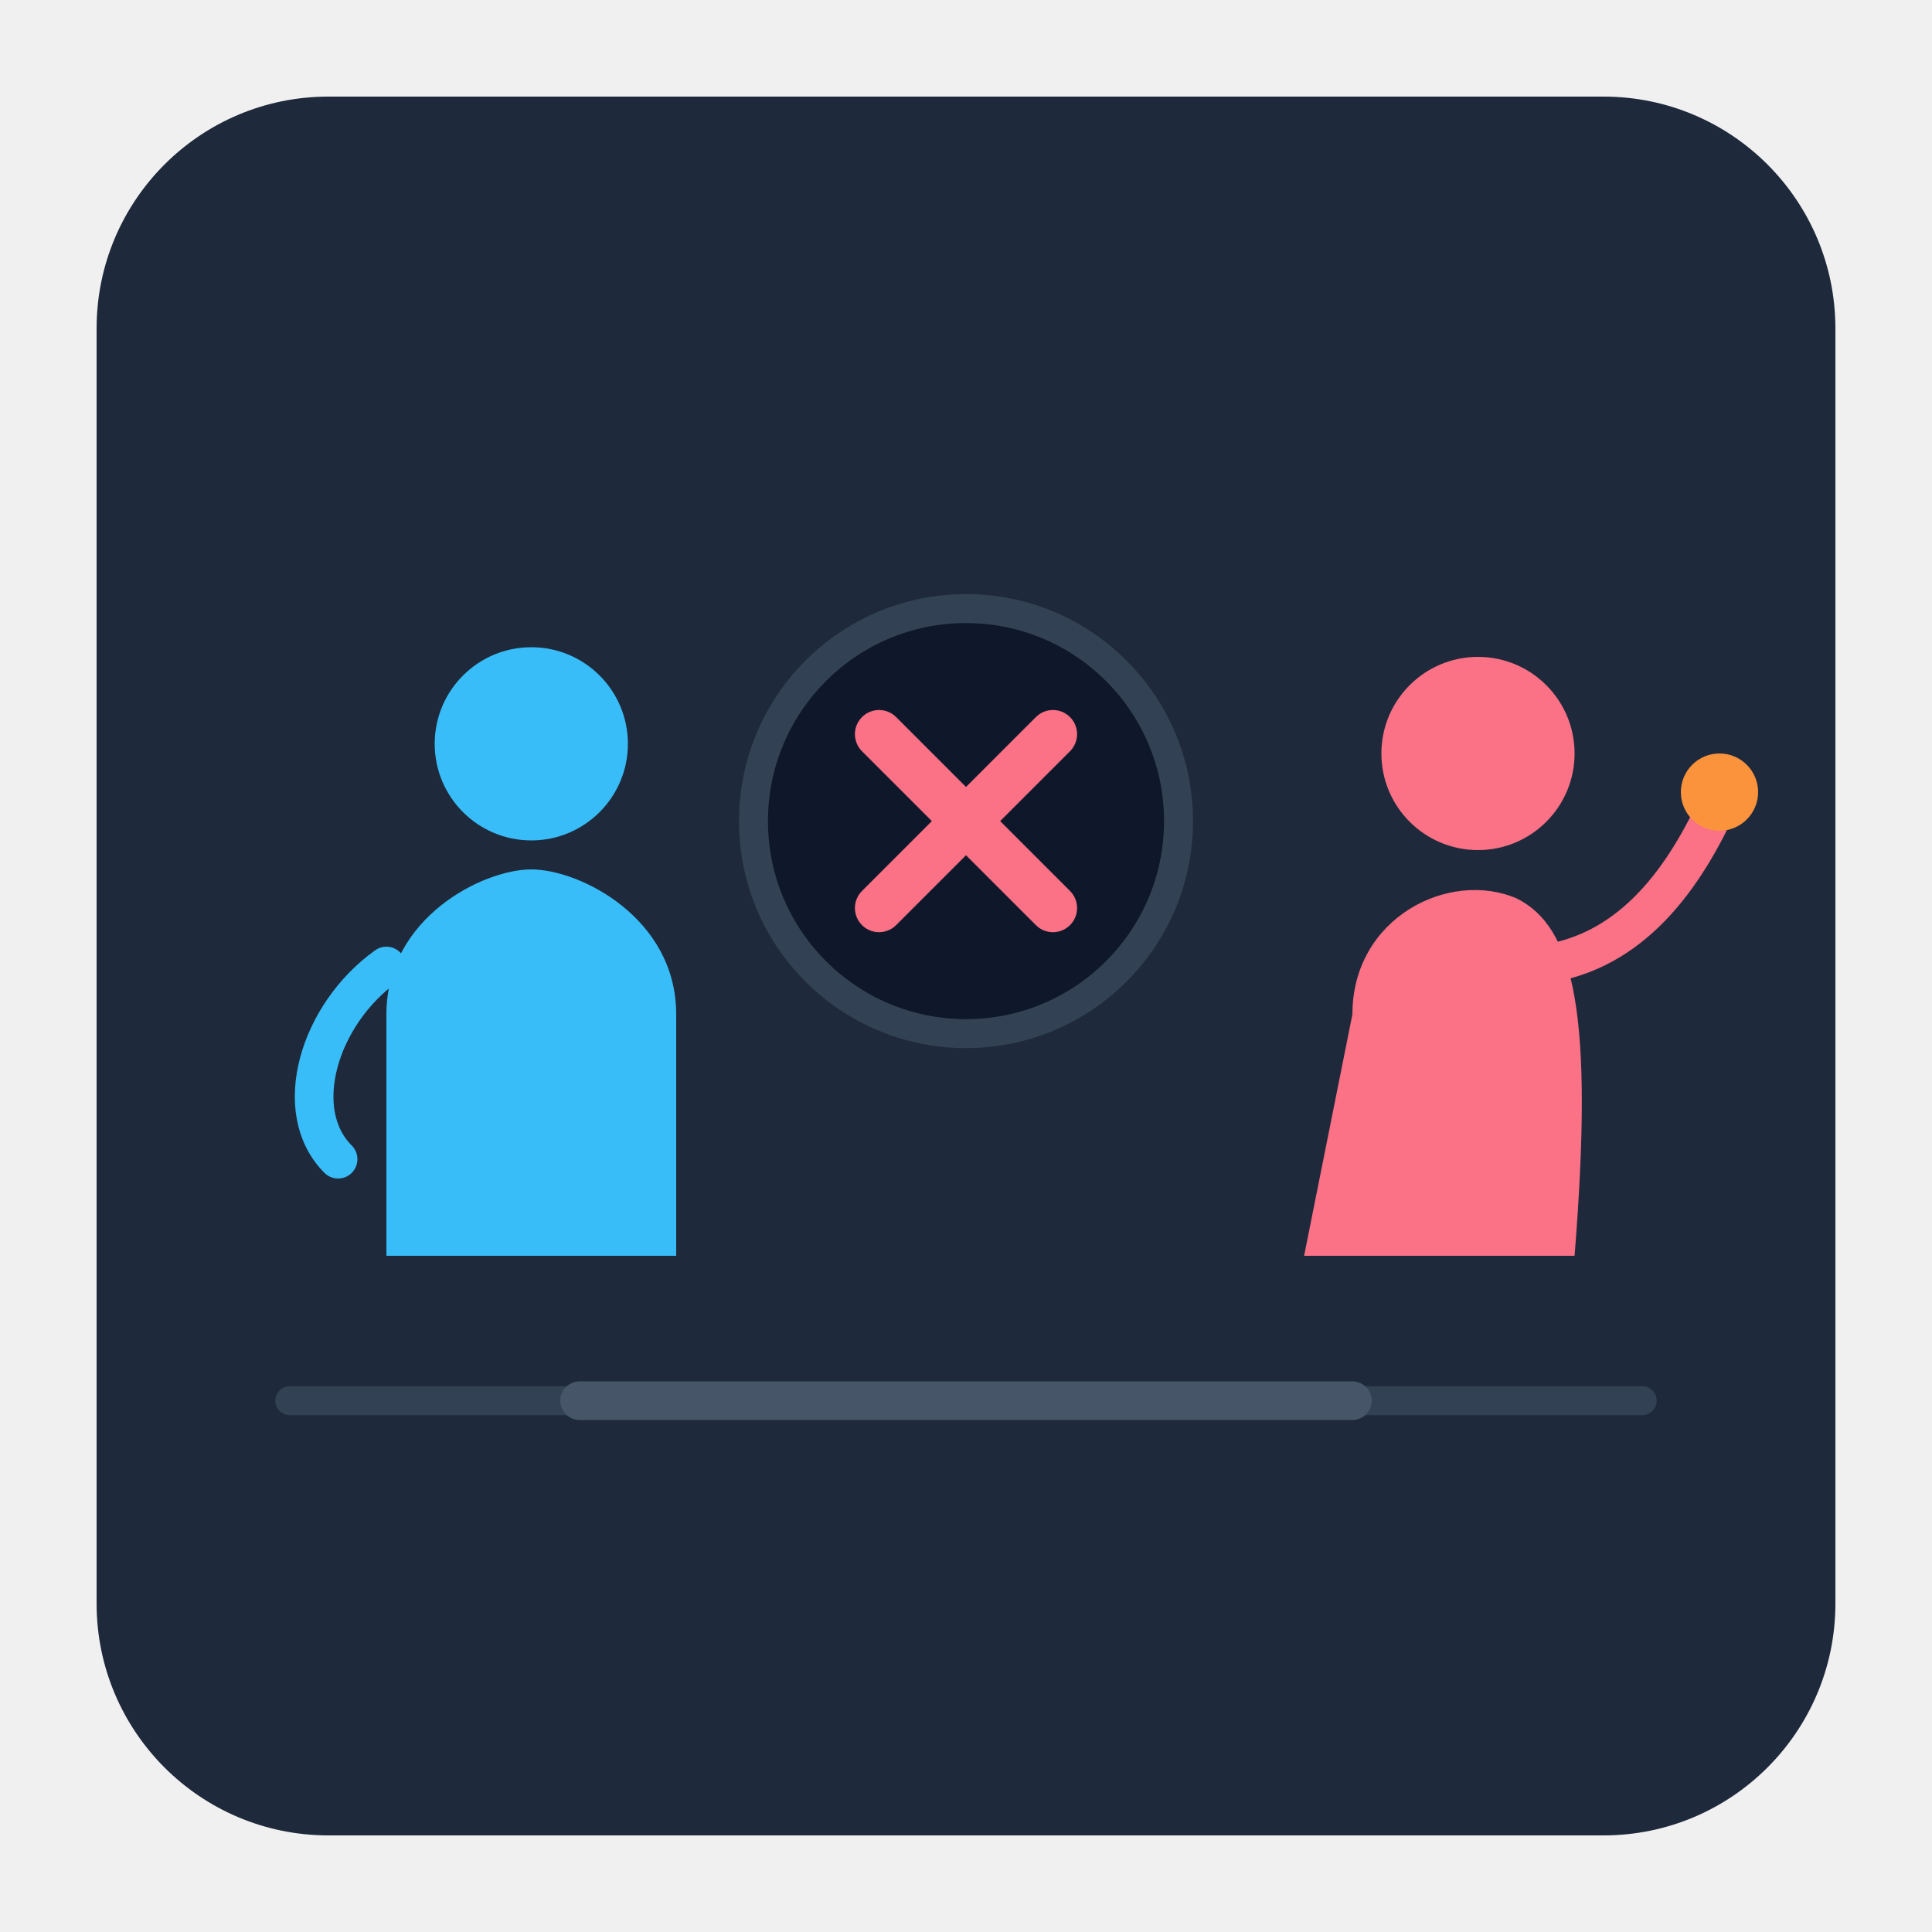
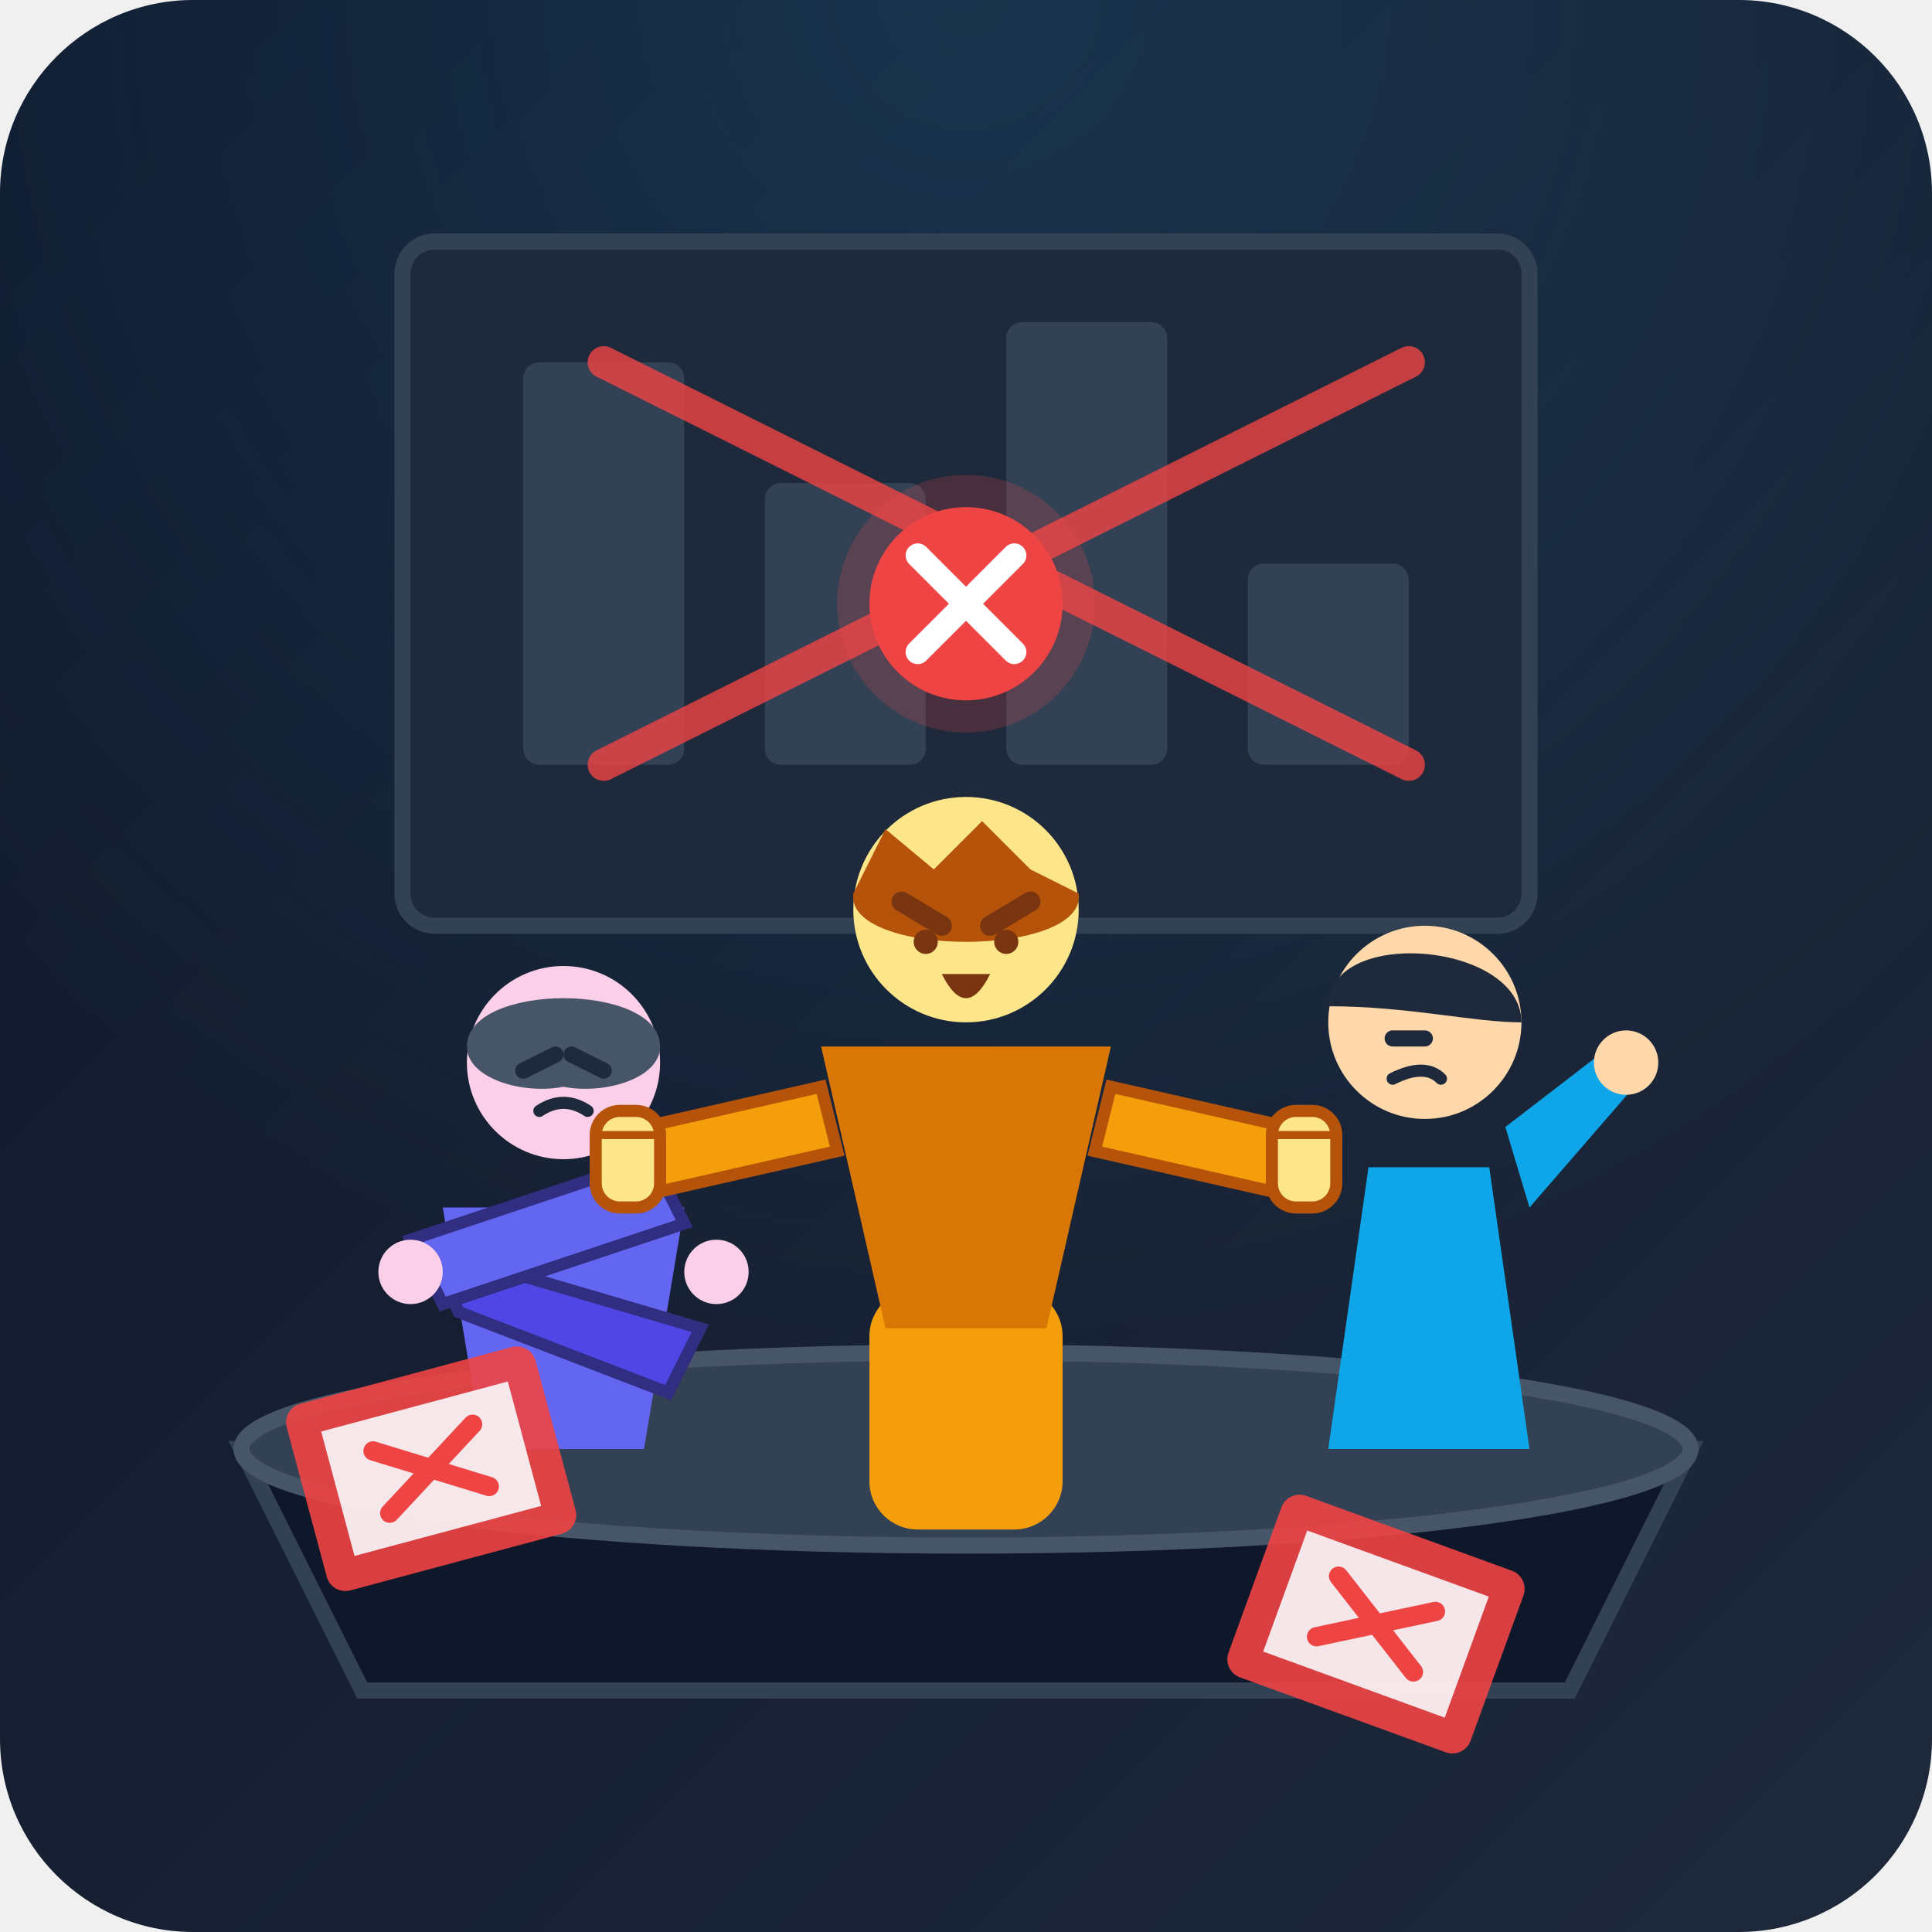
- <svg xmlns="http://www.w3.org/2000/svg" viewBox="0 0 200 200">
-   <rect x="10" y="10" width="180" height="180" rx="24" fill="#1e293b" />
-   <path d="M 30 145 L 170 145" stroke="#334155" stroke-width="3" stroke-linecap="round" />
-   <g transform="translate(55, 95)">
-     <path d="M -15 35 L -15 10 C -15 0, -5 -5, 0 -5 C 5 -5, 15 0, 15 10 L 15 35" fill="#38bdf8" />
-     <circle cx="0" cy="-18" r="10" fill="#38bdf8" />
-     <path d="M -15 5 C -22 10, -25 20, -20 25" stroke="#38bdf8" stroke-width="4" stroke-linecap="round" fill="none" />
+ <svg xmlns="http://www.w3.org/2000/svg" viewBox="0 0 240 240">
+   <defs>
+     <linearGradient id="bgGrad" x1="0%" y1="0%" x2="100%" y2="100%">
+       <stop offset="0%" stop-color="#0f172a" />
+       <stop offset="100%" stop-color="#1e293b" />
+     </linearGradient>
+     <linearGradient id="podiumGrad" x1="0%" y1="0%" x2="100%" y2="0%">
+       <stop offset="0%" stop-color="#334155" />
+       <stop offset="50%" stop-color="#475569" />
+       <stop offset="100%" stop-color="#334155" />
+     </linearGradient>
+     <linearGradient id="beamGrad" x1="0%" y1="0%" x2="0%" y2="100%">
+       <stop offset="0%" stop-color="#38bdf8" stop-opacity="0.2" />
+       <stop offset="100%" stop-color="#38bdf8" stop-opacity="0" />
+     </linearGradient>
+     <radialGradient id="spotlight" cx="50%" cy="0%" r="70%">
+       <stop offset="0%" stop-color="#38bdf8" stop-opacity="0.15" />
+       <stop offset="100%" stop-color="#38bdf8" stop-opacity="0" />
+     </radialGradient>
+   </defs>
+   <rect width="240" height="240" rx="24" fill="url(#bgGrad)" />
+   <rect width="240" height="240" rx="24" fill="url(#spotlight)" />
+   <rect x="50" y="30" width="140" height="85" rx="4" fill="#1e293b" stroke="#334155" stroke-width="2" />
+   <rect x="65" y="45" width="20" height="50" rx="2" fill="#334155" />
+   <rect x="95" y="60" width="20" height="35" rx="2" fill="#334155" />
+   <rect x="125" y="40" width="20" height="55" rx="2" fill="#334155" />
+   <rect x="155" y="70" width="20" height="25" rx="2" fill="#334155" />
+   <path d="M 75 45 L 175 95 M 175 45 L 75 95" stroke="#ef4444" stroke-width="4" stroke-linecap="round" opacity="0.8" />
+   <path d="M 30 180 L 210 180 L 195 210 L 45 210 Z" fill="#0f172a" stroke="#334155" stroke-width="2" />
+   <ellipse cx="120" cy="180" rx="90" ry="12" fill="#334155" stroke="#475569" stroke-width="2" />
+   <g transform="translate(45, 110)">
+     <path d="M 15 70 L 35 70 L 40 40 L 10 40 Z" fill="#6366f1" />
+     <circle cx="25" cy="22" r="12" fill="#fbcfe8" />
+     <path d="M 13 20 C 13 12, 37 12, 37 20 C 37 24, 30 26, 25 25 C 20 26, 13 24, 13 20 Z" fill="#475569" />
+     <path d="M 8 45 L 42 55 L 38 63 L 12 53 Z" fill="#4f46e5" stroke="#312e81" stroke-width="1.5" />
+     <path d="M 10 52 L 40 42 L 36 34 L 6 44 Z" fill="#6366f1" stroke="#312e81" stroke-width="1.5" />
+     <circle cx="6" cy="48" r="4" fill="#fbcfe8" />
+     <circle cx="44" cy="48" r="4" fill="#fbcfe8" />
+     <path d="M 20 23 L 24 21" stroke="#1e293b" stroke-width="2" stroke-linecap="round" />
+     <path d="M 30 23 L 26 21" stroke="#1e293b" stroke-width="2" stroke-linecap="round" />
+     <path d="M 22 28 Q 25 26 28 28" stroke="#1e293b" stroke-width="1.5" fill="none" stroke-linecap="round" />
  </g>
-   <g transform="translate(145, 95)">
-     <path d="M -10 35 L -5 10 C -5 0, 5 -5, 12 -2 C 18 1, 20 10, 18 35" fill="#fb7185" />
-     <circle cx="8" cy="-17" r="10" fill="#fb7185" />
-     <path d="M 12 5 C 22 5, 28 -2, 32 -10" stroke="#fb7185" stroke-width="4" stroke-linecap="round" fill="none" />
-     <circle cx="33" cy="-13" r="4" fill="#fb923c" />
+   <g transform="translate(155, 105)">
+     <path d="M 10 75 L 35 75 L 30 40 L 15 40 Z" fill="#0ea5e9" />
+     <circle cx="22" cy="22" r="12" fill="#fed7aa" />
+     <path d="M 10 20 C 10 10, 34 12, 34 22 C 28 22, 20 20, 10 20 Z" fill="#1e293b" />
+     <path d="M 32 35 L 45 25 L 48 30 L 35 45 Z" fill="#0ea5e9" />
+     <circle cx="47" cy="27" r="4" fill="#fed7aa" />
+     <path d="M 18 24 L 22 24" stroke="#1e293b" stroke-width="2" stroke-linecap="round" />
+     <path d="M 18 29 Q 22 27 24 29" stroke="#1e293b" stroke-width="1.5" fill="none" stroke-linecap="round" />
  </g>
-   <g transform="translate(100, 85)">
-     <circle cx="0" cy="0" r="22" fill="#0f172a" stroke="#334155" stroke-width="3" />
-     <path d="M -9 -9 L 9 9 M 9 -9 L -9 9" stroke="#fb7185" stroke-width="5" stroke-linecap="round" />
+   <g transform="translate(90, 95)">
+     <rect x="18" y="65" width="24" height="30" rx="6" fill="#f59e0b" />
+     <path d="M 12 35 L 48 35 L 40 70 L 20 70 Z" fill="#d97706" />
+     <circle cx="30" cy="18" r="14" fill="#fde68a" />
+     <path d="M 16 16 L 20 8 L 26 13 L 32 7 L 38 13 L 44 16 C 45 24, 15 24, 16 16 Z" fill="#b45309" />
+     <path d="M 22 17 L 27 20" stroke="#78350f" stroke-width="2.5" stroke-linecap="round" />
+     <path d="M 38 17 L 33 20" stroke="#78350f" stroke-width="2.5" stroke-linecap="round" />
+     <circle cx="25" cy="22" r="1.5" fill="#78350f" />
+     <circle cx="35" cy="22" r="1.5" fill="#78350f" />
+     <path d="M 27 26 Q 30 32 33 26 Z" fill="#78350f" />
+     <path d="M 12 40 L -10 45 L -8 53 L 14 48 Z" fill="#f59e0b" stroke="#b45309" stroke-width="1.5" />
+     <rect x="-16" y="43" width="8" height="12" rx="3" fill="#fde68a" stroke="#b45309" stroke-width="1.5" />
+     <path d="M -16 46 L -8 46" stroke="#b45309" stroke-width="1" />
+     <path d="M 48 40 L 70 45 L 68 53 L 46 48 Z" fill="#f59e0b" stroke="#b45309" stroke-width="1.5" />
+     <rect x="68" y="43" width="8" height="12" rx="3" fill="#fde68a" stroke="#b45309" stroke-width="1.5" />
+     <path d="M 68 46 L 76 46" stroke="#b45309" stroke-width="1" />
  </g>
-   <path d="M 60 145 L 140 145" stroke="#475569" stroke-width="4" stroke-linecap="round" />
+   <g transform="translate(35, 175)">
+     <g transform="rotate(-15) scale(0.8)">
+       <rect x="0" y="0" width="40" height="30" rx="3" fill="#ef4444" opacity="0.9" />
+       <rect x="5" y="5" width="30" height="20" fill="#f8fafc" opacity="0.9" />
+       <path d="M 12 10 L 28 20 M 28 10 L 12 20" stroke="#ef4444" stroke-width="3" stroke-linecap="round" />
+     </g>
+   </g>
+   <g transform="translate(160, 185)">
+     <g transform="rotate(20) scale(0.8)">
+       <rect x="0" y="0" width="40" height="30" rx="3" fill="#ef4444" opacity="0.9" />
+       <rect x="5" y="5" width="30" height="20" fill="#f8fafc" opacity="0.9" />
+       <path d="M 12 10 L 28 20 M 28 10 L 12 20" stroke="#ef4444" stroke-width="3" stroke-linecap="round" />
+     </g>
+   </g>
+   <g transform="translate(120, 75)">
+     <circle cx="0" cy="0" r="16" fill="#ef4444" opacity="0.2" />
+     <circle cx="0" cy="0" r="12" fill="#ef4444" />
+     <path d="M -6 -6 L 6 6 M 6 -6 L -6 6" stroke="#ffffff" stroke-width="3" stroke-linecap="round" />
+   </g>
</svg>
